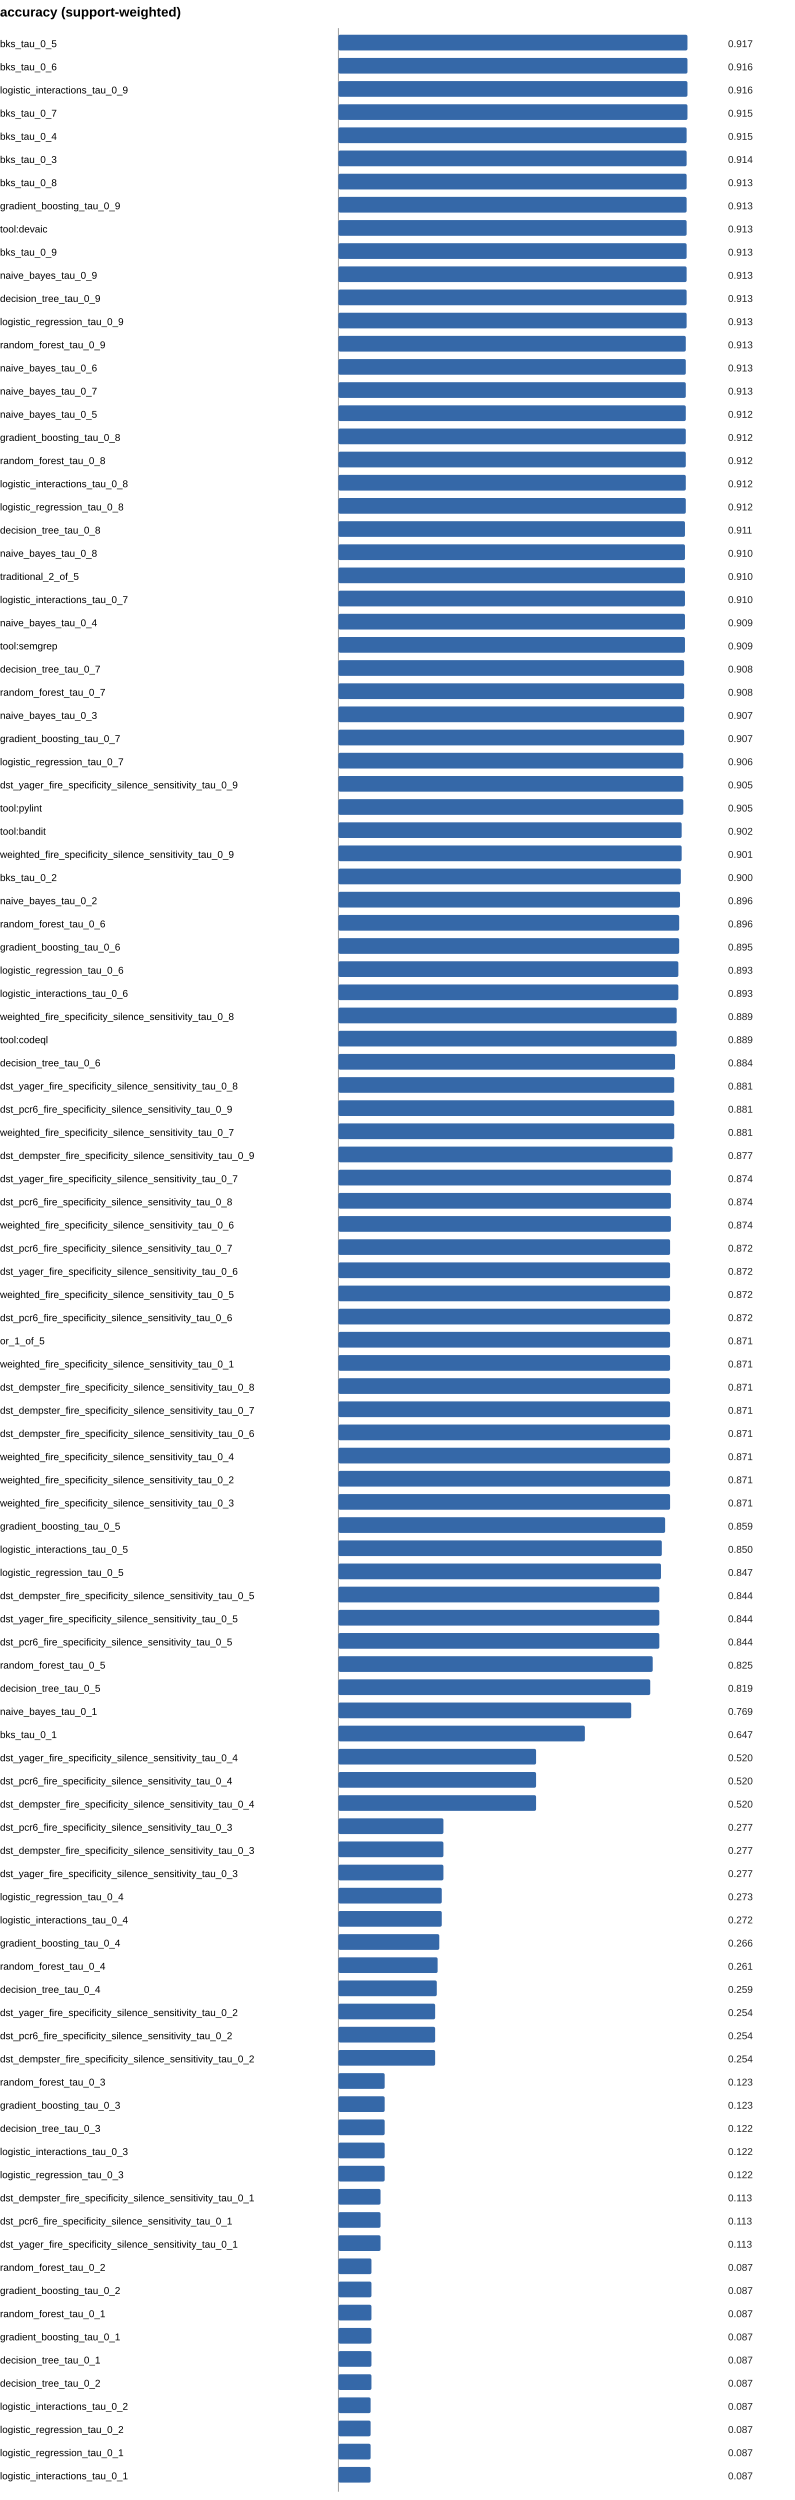
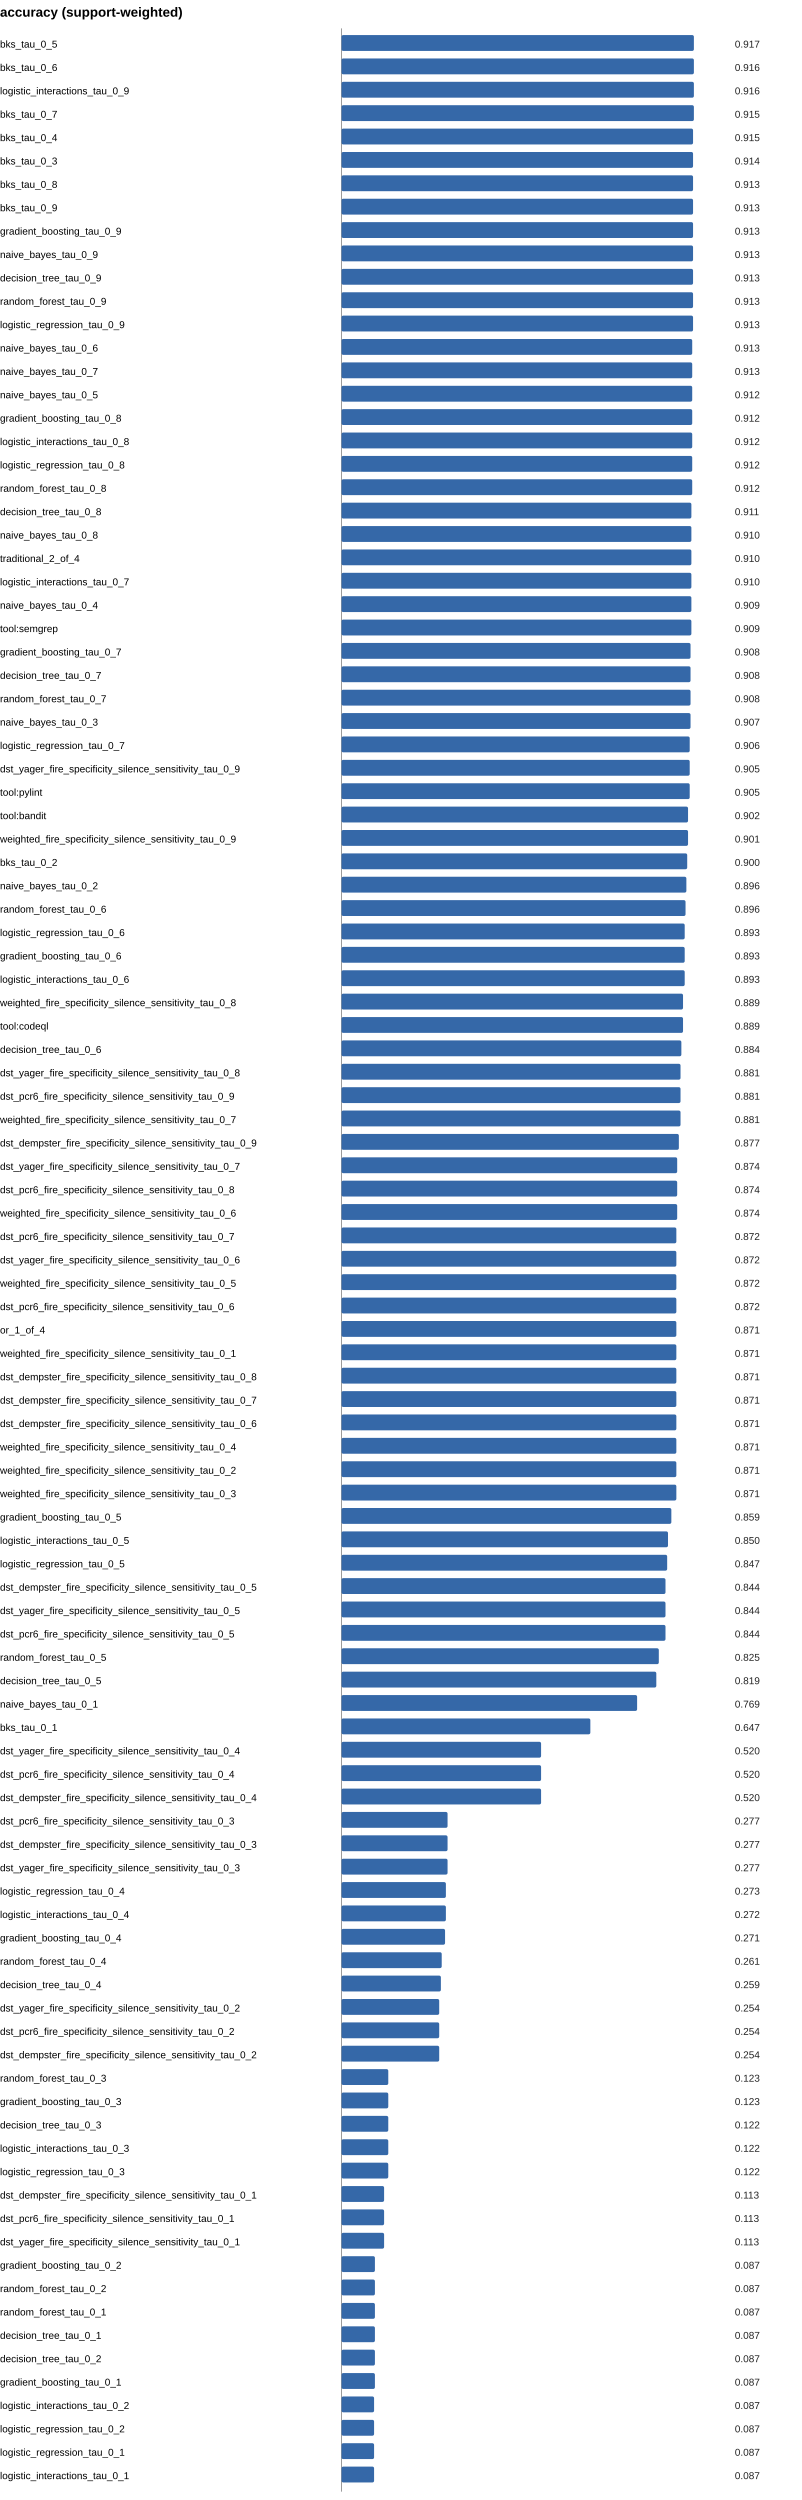
- <svg xmlns="http://www.w3.org/2000/svg" width="960" height="3022" viewBox="0 0 960 3022">
+ <svg xmlns="http://www.w3.org/2000/svg" width="960" height="2994" viewBox="0 0 960 2994">
  <style>text{font-family:Arial,sans-serif;font-size:12px}.t{font-size:16px;font-weight:700}.ax{stroke:#888;stroke-width:1}.bar{fill:#3568a8}.v{fill:#222}</style>
  <text class="t" x="0" y="20">accuracy (support-weighted)</text>
-   <line class="ax" x1="409" y1="34" x2="409" y2="3012" />
+   <line class="ax" x1="409" y1="34" x2="409" y2="2984" />
  <text x="0" y="57">bks_tau_0_5</text>
  <rect class="bar" x="409" y="42" width="422" height="19" rx="2" />
  <text class="v" x="880" y="57">0.917</text>
  <text x="0" y="85">bks_tau_0_6</text>
  <rect class="bar" x="409" y="70" width="422" height="19" rx="2" />
  <text class="v" x="880" y="85">0.916</text>
  <text x="0" y="113">logistic_interactions_tau_0_9</text>
  <rect class="bar" x="409" y="98" width="422" height="19" rx="2" />
  <text class="v" x="880" y="113">0.916</text>
  <text x="0" y="141">bks_tau_0_7</text>
  <rect class="bar" x="409" y="126" width="422" height="19" rx="2" />
  <text class="v" x="880" y="141">0.915</text>
  <text x="0" y="169">bks_tau_0_4</text>
  <rect class="bar" x="409" y="154" width="421" height="19" rx="2" />
  <text class="v" x="880" y="169">0.915</text>
  <text x="0" y="197">bks_tau_0_3</text>
  <rect class="bar" x="409" y="182" width="421" height="19" rx="2" />
  <text class="v" x="880" y="197">0.914</text>
  <text x="0" y="225">bks_tau_0_8</text>
  <rect class="bar" x="409" y="210" width="421" height="19" rx="2" />
  <text class="v" x="880" y="225">0.913</text>
-   <text x="0" y="253">gradient_boosting_tau_0_9</text>
+   <text x="0" y="253">bks_tau_0_9</text>
  <rect class="bar" x="409" y="238" width="421" height="19" rx="2" />
  <text class="v" x="880" y="253">0.913</text>
-   <text x="0" y="281">tool:devaic</text>
+   <text x="0" y="281">gradient_boosting_tau_0_9</text>
  <rect class="bar" x="409" y="266" width="421" height="19" rx="2" />
  <text class="v" x="880" y="281">0.913</text>
-   <text x="0" y="309">bks_tau_0_9</text>
+   <text x="0" y="309">naive_bayes_tau_0_9</text>
  <rect class="bar" x="409" y="294" width="421" height="19" rx="2" />
  <text class="v" x="880" y="309">0.913</text>
-   <text x="0" y="337">naive_bayes_tau_0_9</text>
+   <text x="0" y="337">decision_tree_tau_0_9</text>
  <rect class="bar" x="409" y="322" width="421" height="19" rx="2" />
  <text class="v" x="880" y="337">0.913</text>
-   <text x="0" y="365">decision_tree_tau_0_9</text>
+   <text x="0" y="365">random_forest_tau_0_9</text>
  <rect class="bar" x="409" y="350" width="421" height="19" rx="2" />
  <text class="v" x="880" y="365">0.913</text>
  <text x="0" y="393">logistic_regression_tau_0_9</text>
  <rect class="bar" x="409" y="378" width="421" height="19" rx="2" />
  <text class="v" x="880" y="393">0.913</text>
-   <text x="0" y="421">random_forest_tau_0_9</text>
+   <text x="0" y="421">naive_bayes_tau_0_6</text>
  <rect class="bar" x="409" y="406" width="420" height="19" rx="2" />
  <text class="v" x="880" y="421">0.913</text>
-   <text x="0" y="449">naive_bayes_tau_0_6</text>
+   <text x="0" y="449">naive_bayes_tau_0_7</text>
  <rect class="bar" x="409" y="434" width="420" height="19" rx="2" />
  <text class="v" x="880" y="449">0.913</text>
-   <text x="0" y="477">naive_bayes_tau_0_7</text>
+   <text x="0" y="477">naive_bayes_tau_0_5</text>
  <rect class="bar" x="409" y="462" width="420" height="19" rx="2" />
-   <text class="v" x="880" y="477">0.913</text>
-   <text x="0" y="505">naive_bayes_tau_0_5</text>
+   <text class="v" x="880" y="477">0.912</text>
+   <text x="0" y="505">gradient_boosting_tau_0_8</text>
  <rect class="bar" x="409" y="490" width="420" height="19" rx="2" />
  <text class="v" x="880" y="505">0.912</text>
-   <text x="0" y="533">gradient_boosting_tau_0_8</text>
+   <text x="0" y="533">logistic_interactions_tau_0_8</text>
  <rect class="bar" x="409" y="518" width="420" height="19" rx="2" />
  <text class="v" x="880" y="533">0.912</text>
-   <text x="0" y="561">random_forest_tau_0_8</text>
+   <text x="0" y="561">logistic_regression_tau_0_8</text>
  <rect class="bar" x="409" y="546" width="420" height="19" rx="2" />
  <text class="v" x="880" y="561">0.912</text>
-   <text x="0" y="589">logistic_interactions_tau_0_8</text>
+   <text x="0" y="589">random_forest_tau_0_8</text>
  <rect class="bar" x="409" y="574" width="420" height="19" rx="2" />
  <text class="v" x="880" y="589">0.912</text>
-   <text x="0" y="617">logistic_regression_tau_0_8</text>
-   <rect class="bar" x="409" y="602" width="420" height="19" rx="2" />
-   <text class="v" x="880" y="617">0.912</text>
-   <text x="0" y="645">decision_tree_tau_0_8</text>
+   <text x="0" y="617">decision_tree_tau_0_8</text>
+   <rect class="bar" x="409" y="602" width="419" height="19" rx="2" />
+   <text class="v" x="880" y="617">0.911</text>
+   <text x="0" y="645">naive_bayes_tau_0_8</text>
  <rect class="bar" x="409" y="630" width="419" height="19" rx="2" />
-   <text class="v" x="880" y="645">0.911</text>
-   <text x="0" y="673">naive_bayes_tau_0_8</text>
+   <text class="v" x="880" y="645">0.910</text>
+   <text x="0" y="673">traditional_2_of_4</text>
  <rect class="bar" x="409" y="658" width="419" height="19" rx="2" />
  <text class="v" x="880" y="673">0.910</text>
-   <text x="0" y="701">traditional_2_of_5</text>
+   <text x="0" y="701">logistic_interactions_tau_0_7</text>
  <rect class="bar" x="409" y="686" width="419" height="19" rx="2" />
  <text class="v" x="880" y="701">0.910</text>
-   <text x="0" y="729">logistic_interactions_tau_0_7</text>
+   <text x="0" y="729">naive_bayes_tau_0_4</text>
  <rect class="bar" x="409" y="714" width="419" height="19" rx="2" />
-   <text class="v" x="880" y="729">0.910</text>
-   <text x="0" y="757">naive_bayes_tau_0_4</text>
+   <text class="v" x="880" y="729">0.909</text>
+   <text x="0" y="757">tool:semgrep</text>
  <rect class="bar" x="409" y="742" width="419" height="19" rx="2" />
  <text class="v" x="880" y="757">0.909</text>
-   <text x="0" y="785">tool:semgrep</text>
-   <rect class="bar" x="409" y="770" width="419" height="19" rx="2" />
-   <text class="v" x="880" y="785">0.909</text>
+   <text x="0" y="785">gradient_boosting_tau_0_7</text>
+   <rect class="bar" x="409" y="770" width="418" height="19" rx="2" />
+   <text class="v" x="880" y="785">0.908</text>
  <text x="0" y="813">decision_tree_tau_0_7</text>
  <rect class="bar" x="409" y="798" width="418" height="19" rx="2" />
  <text class="v" x="880" y="813">0.908</text>
  <text x="0" y="841">random_forest_tau_0_7</text>
  <rect class="bar" x="409" y="826" width="418" height="19" rx="2" />
  <text class="v" x="880" y="841">0.908</text>
  <text x="0" y="869">naive_bayes_tau_0_3</text>
  <rect class="bar" x="409" y="854" width="418" height="19" rx="2" />
  <text class="v" x="880" y="869">0.907</text>
-   <text x="0" y="897">gradient_boosting_tau_0_7</text>
-   <rect class="bar" x="409" y="882" width="418" height="19" rx="2" />
-   <text class="v" x="880" y="897">0.907</text>
-   <text x="0" y="925">logistic_regression_tau_0_7</text>
+   <text x="0" y="897">logistic_regression_tau_0_7</text>
+   <rect class="bar" x="409" y="882" width="417" height="19" rx="2" />
+   <text class="v" x="880" y="897">0.906</text>
+   <text x="0" y="925">dst_yager_fire_specificity_silence_sensitivity_tau_0_9</text>
  <rect class="bar" x="409" y="910" width="417" height="19" rx="2" />
-   <text class="v" x="880" y="925">0.906</text>
-   <text x="0" y="953">dst_yager_fire_specificity_silence_sensitivity_tau_0_9</text>
+   <text class="v" x="880" y="925">0.905</text>
+   <text x="0" y="953">tool:pylint</text>
  <rect class="bar" x="409" y="938" width="417" height="19" rx="2" />
  <text class="v" x="880" y="953">0.905</text>
-   <text x="0" y="981">tool:pylint</text>
-   <rect class="bar" x="409" y="966" width="417" height="19" rx="2" />
-   <text class="v" x="880" y="981">0.905</text>
-   <text x="0" y="1009">tool:bandit</text>
+   <text x="0" y="981">tool:bandit</text>
+   <rect class="bar" x="409" y="966" width="415" height="19" rx="2" />
+   <text class="v" x="880" y="981">0.902</text>
+   <text x="0" y="1009">weighted_fire_specificity_silence_sensitivity_tau_0_9</text>
  <rect class="bar" x="409" y="994" width="415" height="19" rx="2" />
-   <text class="v" x="880" y="1009">0.902</text>
-   <text x="0" y="1037">weighted_fire_specificity_silence_sensitivity_tau_0_9</text>
-   <rect class="bar" x="409" y="1022" width="415" height="19" rx="2" />
-   <text class="v" x="880" y="1037">0.901</text>
-   <text x="0" y="1065">bks_tau_0_2</text>
-   <rect class="bar" x="409" y="1050" width="414" height="19" rx="2" />
-   <text class="v" x="880" y="1065">0.900</text>
-   <text x="0" y="1093">naive_bayes_tau_0_2</text>
-   <rect class="bar" x="409" y="1078" width="413" height="19" rx="2" />
+   <text class="v" x="880" y="1009">0.901</text>
+   <text x="0" y="1037">bks_tau_0_2</text>
+   <rect class="bar" x="409" y="1022" width="414" height="19" rx="2" />
+   <text class="v" x="880" y="1037">0.900</text>
+   <text x="0" y="1065">naive_bayes_tau_0_2</text>
+   <rect class="bar" x="409" y="1050" width="413" height="19" rx="2" />
+   <text class="v" x="880" y="1065">0.896</text>
+   <text x="0" y="1093">random_forest_tau_0_6</text>
+   <rect class="bar" x="409" y="1078" width="412" height="19" rx="2" />
  <text class="v" x="880" y="1093">0.896</text>
-   <text x="0" y="1121">random_forest_tau_0_6</text>
-   <rect class="bar" x="409" y="1106" width="412" height="19" rx="2" />
-   <text class="v" x="880" y="1121">0.896</text>
+   <text x="0" y="1121">logistic_regression_tau_0_6</text>
+   <rect class="bar" x="409" y="1106" width="411" height="19" rx="2" />
+   <text class="v" x="880" y="1121">0.893</text>
  <text x="0" y="1149">gradient_boosting_tau_0_6</text>
-   <rect class="bar" x="409" y="1134" width="412" height="19" rx="2" />
-   <text class="v" x="880" y="1149">0.895</text>
-   <text x="0" y="1177">logistic_regression_tau_0_6</text>
+   <rect class="bar" x="409" y="1134" width="411" height="19" rx="2" />
+   <text class="v" x="880" y="1149">0.893</text>
+   <text x="0" y="1177">logistic_interactions_tau_0_6</text>
  <rect class="bar" x="409" y="1162" width="411" height="19" rx="2" />
  <text class="v" x="880" y="1177">0.893</text>
-   <text x="0" y="1205">logistic_interactions_tau_0_6</text>
-   <rect class="bar" x="409" y="1190" width="411" height="19" rx="2" />
-   <text class="v" x="880" y="1205">0.893</text>
-   <text x="0" y="1233">weighted_fire_specificity_silence_sensitivity_tau_0_8</text>
+   <text x="0" y="1205">weighted_fire_specificity_silence_sensitivity_tau_0_8</text>
+   <rect class="bar" x="409" y="1190" width="409" height="19" rx="2" />
+   <text class="v" x="880" y="1205">0.889</text>
+   <text x="0" y="1233">tool:codeql</text>
  <rect class="bar" x="409" y="1218" width="409" height="19" rx="2" />
  <text class="v" x="880" y="1233">0.889</text>
-   <text x="0" y="1261">tool:codeql</text>
-   <rect class="bar" x="409" y="1246" width="409" height="19" rx="2" />
-   <text class="v" x="880" y="1261">0.889</text>
-   <text x="0" y="1289">decision_tree_tau_0_6</text>
-   <rect class="bar" x="409" y="1274" width="407" height="19" rx="2" />
-   <text class="v" x="880" y="1289">0.884</text>
-   <text x="0" y="1317">dst_yager_fire_specificity_silence_sensitivity_tau_0_8</text>
+   <text x="0" y="1261">decision_tree_tau_0_6</text>
+   <rect class="bar" x="409" y="1246" width="407" height="19" rx="2" />
+   <text class="v" x="880" y="1261">0.884</text>
+   <text x="0" y="1289">dst_yager_fire_specificity_silence_sensitivity_tau_0_8</text>
+   <rect class="bar" x="409" y="1274" width="406" height="19" rx="2" />
+   <text class="v" x="880" y="1289">0.881</text>
+   <text x="0" y="1317">dst_pcr6_fire_specificity_silence_sensitivity_tau_0_9</text>
  <rect class="bar" x="409" y="1302" width="406" height="19" rx="2" />
  <text class="v" x="880" y="1317">0.881</text>
-   <text x="0" y="1345">dst_pcr6_fire_specificity_silence_sensitivity_tau_0_9</text>
+   <text x="0" y="1345">weighted_fire_specificity_silence_sensitivity_tau_0_7</text>
  <rect class="bar" x="409" y="1330" width="406" height="19" rx="2" />
  <text class="v" x="880" y="1345">0.881</text>
-   <text x="0" y="1373">weighted_fire_specificity_silence_sensitivity_tau_0_7</text>
-   <rect class="bar" x="409" y="1358" width="406" height="19" rx="2" />
-   <text class="v" x="880" y="1373">0.881</text>
-   <text x="0" y="1401">dst_dempster_fire_specificity_silence_sensitivity_tau_0_9</text>
-   <rect class="bar" x="409" y="1386" width="404" height="19" rx="2" />
-   <text class="v" x="880" y="1401">0.877</text>
-   <text x="0" y="1429">dst_yager_fire_specificity_silence_sensitivity_tau_0_7</text>
+   <text x="0" y="1373">dst_dempster_fire_specificity_silence_sensitivity_tau_0_9</text>
+   <rect class="bar" x="409" y="1358" width="404" height="19" rx="2" />
+   <text class="v" x="880" y="1373">0.877</text>
+   <text x="0" y="1401">dst_yager_fire_specificity_silence_sensitivity_tau_0_7</text>
+   <rect class="bar" x="409" y="1386" width="402" height="19" rx="2" />
+   <text class="v" x="880" y="1401">0.874</text>
+   <text x="0" y="1429">dst_pcr6_fire_specificity_silence_sensitivity_tau_0_8</text>
  <rect class="bar" x="409" y="1414" width="402" height="19" rx="2" />
  <text class="v" x="880" y="1429">0.874</text>
-   <text x="0" y="1457">dst_pcr6_fire_specificity_silence_sensitivity_tau_0_8</text>
+   <text x="0" y="1457">weighted_fire_specificity_silence_sensitivity_tau_0_6</text>
  <rect class="bar" x="409" y="1442" width="402" height="19" rx="2" />
  <text class="v" x="880" y="1457">0.874</text>
-   <text x="0" y="1485">weighted_fire_specificity_silence_sensitivity_tau_0_6</text>
-   <rect class="bar" x="409" y="1470" width="402" height="19" rx="2" />
-   <text class="v" x="880" y="1485">0.874</text>
-   <text x="0" y="1513">dst_pcr6_fire_specificity_silence_sensitivity_tau_0_7</text>
+   <text x="0" y="1485">dst_pcr6_fire_specificity_silence_sensitivity_tau_0_7</text>
+   <rect class="bar" x="409" y="1470" width="401" height="19" rx="2" />
+   <text class="v" x="880" y="1485">0.872</text>
+   <text x="0" y="1513">dst_yager_fire_specificity_silence_sensitivity_tau_0_6</text>
  <rect class="bar" x="409" y="1498" width="401" height="19" rx="2" />
  <text class="v" x="880" y="1513">0.872</text>
-   <text x="0" y="1541">dst_yager_fire_specificity_silence_sensitivity_tau_0_6</text>
+   <text x="0" y="1541">weighted_fire_specificity_silence_sensitivity_tau_0_5</text>
  <rect class="bar" x="409" y="1526" width="401" height="19" rx="2" />
  <text class="v" x="880" y="1541">0.872</text>
-   <text x="0" y="1569">weighted_fire_specificity_silence_sensitivity_tau_0_5</text>
+   <text x="0" y="1569">dst_pcr6_fire_specificity_silence_sensitivity_tau_0_6</text>
  <rect class="bar" x="409" y="1554" width="401" height="19" rx="2" />
  <text class="v" x="880" y="1569">0.872</text>
-   <text x="0" y="1597">dst_pcr6_fire_specificity_silence_sensitivity_tau_0_6</text>
+   <text x="0" y="1597">or_1_of_4</text>
  <rect class="bar" x="409" y="1582" width="401" height="19" rx="2" />
-   <text class="v" x="880" y="1597">0.872</text>
-   <text x="0" y="1625">or_1_of_5</text>
+   <text class="v" x="880" y="1597">0.871</text>
+   <text x="0" y="1625">weighted_fire_specificity_silence_sensitivity_tau_0_1</text>
  <rect class="bar" x="409" y="1610" width="401" height="19" rx="2" />
  <text class="v" x="880" y="1625">0.871</text>
-   <text x="0" y="1653">weighted_fire_specificity_silence_sensitivity_tau_0_1</text>
+   <text x="0" y="1653">dst_dempster_fire_specificity_silence_sensitivity_tau_0_8</text>
  <rect class="bar" x="409" y="1638" width="401" height="19" rx="2" />
  <text class="v" x="880" y="1653">0.871</text>
-   <text x="0" y="1681">dst_dempster_fire_specificity_silence_sensitivity_tau_0_8</text>
+   <text x="0" y="1681">dst_dempster_fire_specificity_silence_sensitivity_tau_0_7</text>
  <rect class="bar" x="409" y="1666" width="401" height="19" rx="2" />
  <text class="v" x="880" y="1681">0.871</text>
-   <text x="0" y="1709">dst_dempster_fire_specificity_silence_sensitivity_tau_0_7</text>
+   <text x="0" y="1709">dst_dempster_fire_specificity_silence_sensitivity_tau_0_6</text>
  <rect class="bar" x="409" y="1694" width="401" height="19" rx="2" />
  <text class="v" x="880" y="1709">0.871</text>
-   <text x="0" y="1737">dst_dempster_fire_specificity_silence_sensitivity_tau_0_6</text>
+   <text x="0" y="1737">weighted_fire_specificity_silence_sensitivity_tau_0_4</text>
  <rect class="bar" x="409" y="1722" width="401" height="19" rx="2" />
  <text class="v" x="880" y="1737">0.871</text>
-   <text x="0" y="1765">weighted_fire_specificity_silence_sensitivity_tau_0_4</text>
+   <text x="0" y="1765">weighted_fire_specificity_silence_sensitivity_tau_0_2</text>
  <rect class="bar" x="409" y="1750" width="401" height="19" rx="2" />
  <text class="v" x="880" y="1765">0.871</text>
-   <text x="0" y="1793">weighted_fire_specificity_silence_sensitivity_tau_0_2</text>
+   <text x="0" y="1793">weighted_fire_specificity_silence_sensitivity_tau_0_3</text>
  <rect class="bar" x="409" y="1778" width="401" height="19" rx="2" />
  <text class="v" x="880" y="1793">0.871</text>
-   <text x="0" y="1821">weighted_fire_specificity_silence_sensitivity_tau_0_3</text>
-   <rect class="bar" x="409" y="1806" width="401" height="19" rx="2" />
-   <text class="v" x="880" y="1821">0.871</text>
-   <text x="0" y="1849">gradient_boosting_tau_0_5</text>
-   <rect class="bar" x="409" y="1834" width="395" height="19" rx="2" />
-   <text class="v" x="880" y="1849">0.859</text>
-   <text x="0" y="1877">logistic_interactions_tau_0_5</text>
-   <rect class="bar" x="409" y="1862" width="391" height="19" rx="2" />
-   <text class="v" x="880" y="1877">0.850</text>
-   <text x="0" y="1905">logistic_regression_tau_0_5</text>
-   <rect class="bar" x="409" y="1890" width="390" height="19" rx="2" />
-   <text class="v" x="880" y="1905">0.847</text>
-   <text x="0" y="1933">dst_dempster_fire_specificity_silence_sensitivity_tau_0_5</text>
+   <text x="0" y="1821">gradient_boosting_tau_0_5</text>
+   <rect class="bar" x="409" y="1806" width="395" height="19" rx="2" />
+   <text class="v" x="880" y="1821">0.859</text>
+   <text x="0" y="1849">logistic_interactions_tau_0_5</text>
+   <rect class="bar" x="409" y="1834" width="391" height="19" rx="2" />
+   <text class="v" x="880" y="1849">0.850</text>
+   <text x="0" y="1877">logistic_regression_tau_0_5</text>
+   <rect class="bar" x="409" y="1862" width="390" height="19" rx="2" />
+   <text class="v" x="880" y="1877">0.847</text>
+   <text x="0" y="1905">dst_dempster_fire_specificity_silence_sensitivity_tau_0_5</text>
+   <rect class="bar" x="409" y="1890" width="388" height="19" rx="2" />
+   <text class="v" x="880" y="1905">0.844</text>
+   <text x="0" y="1933">dst_yager_fire_specificity_silence_sensitivity_tau_0_5</text>
  <rect class="bar" x="409" y="1918" width="388" height="19" rx="2" />
  <text class="v" x="880" y="1933">0.844</text>
-   <text x="0" y="1961">dst_yager_fire_specificity_silence_sensitivity_tau_0_5</text>
+   <text x="0" y="1961">dst_pcr6_fire_specificity_silence_sensitivity_tau_0_5</text>
  <rect class="bar" x="409" y="1946" width="388" height="19" rx="2" />
  <text class="v" x="880" y="1961">0.844</text>
-   <text x="0" y="1989">dst_pcr6_fire_specificity_silence_sensitivity_tau_0_5</text>
-   <rect class="bar" x="409" y="1974" width="388" height="19" rx="2" />
-   <text class="v" x="880" y="1989">0.844</text>
-   <text x="0" y="2017">random_forest_tau_0_5</text>
-   <rect class="bar" x="409" y="2002" width="380" height="19" rx="2" />
-   <text class="v" x="880" y="2017">0.825</text>
-   <text x="0" y="2045">decision_tree_tau_0_5</text>
-   <rect class="bar" x="409" y="2030" width="377" height="19" rx="2" />
-   <text class="v" x="880" y="2045">0.819</text>
-   <text x="0" y="2073">naive_bayes_tau_0_1</text>
-   <rect class="bar" x="409" y="2058" width="354" height="19" rx="2" />
-   <text class="v" x="880" y="2073">0.769</text>
-   <text x="0" y="2101">bks_tau_0_1</text>
-   <rect class="bar" x="409" y="2086" width="298" height="19" rx="2" />
-   <text class="v" x="880" y="2101">0.647</text>
-   <text x="0" y="2129">dst_yager_fire_specificity_silence_sensitivity_tau_0_4</text>
+   <text x="0" y="1989">random_forest_tau_0_5</text>
+   <rect class="bar" x="409" y="1974" width="380" height="19" rx="2" />
+   <text class="v" x="880" y="1989">0.825</text>
+   <text x="0" y="2017">decision_tree_tau_0_5</text>
+   <rect class="bar" x="409" y="2002" width="377" height="19" rx="2" />
+   <text class="v" x="880" y="2017">0.819</text>
+   <text x="0" y="2045">naive_bayes_tau_0_1</text>
+   <rect class="bar" x="409" y="2030" width="354" height="19" rx="2" />
+   <text class="v" x="880" y="2045">0.769</text>
+   <text x="0" y="2073">bks_tau_0_1</text>
+   <rect class="bar" x="409" y="2058" width="298" height="19" rx="2" />
+   <text class="v" x="880" y="2073">0.647</text>
+   <text x="0" y="2101">dst_yager_fire_specificity_silence_sensitivity_tau_0_4</text>
+   <rect class="bar" x="409" y="2086" width="239" height="19" rx="2" />
+   <text class="v" x="880" y="2101">0.520</text>
+   <text x="0" y="2129">dst_pcr6_fire_specificity_silence_sensitivity_tau_0_4</text>
  <rect class="bar" x="409" y="2114" width="239" height="19" rx="2" />
  <text class="v" x="880" y="2129">0.520</text>
-   <text x="0" y="2157">dst_pcr6_fire_specificity_silence_sensitivity_tau_0_4</text>
+   <text x="0" y="2157">dst_dempster_fire_specificity_silence_sensitivity_tau_0_4</text>
  <rect class="bar" x="409" y="2142" width="239" height="19" rx="2" />
  <text class="v" x="880" y="2157">0.520</text>
-   <text x="0" y="2185">dst_dempster_fire_specificity_silence_sensitivity_tau_0_4</text>
-   <rect class="bar" x="409" y="2170" width="239" height="19" rx="2" />
-   <text class="v" x="880" y="2185">0.520</text>
-   <text x="0" y="2213">dst_pcr6_fire_specificity_silence_sensitivity_tau_0_3</text>
+   <text x="0" y="2185">dst_pcr6_fire_specificity_silence_sensitivity_tau_0_3</text>
+   <rect class="bar" x="409" y="2170" width="127" height="19" rx="2" />
+   <text class="v" x="880" y="2185">0.277</text>
+   <text x="0" y="2213">dst_dempster_fire_specificity_silence_sensitivity_tau_0_3</text>
  <rect class="bar" x="409" y="2198" width="127" height="19" rx="2" />
  <text class="v" x="880" y="2213">0.277</text>
-   <text x="0" y="2241">dst_dempster_fire_specificity_silence_sensitivity_tau_0_3</text>
+   <text x="0" y="2241">dst_yager_fire_specificity_silence_sensitivity_tau_0_3</text>
  <rect class="bar" x="409" y="2226" width="127" height="19" rx="2" />
  <text class="v" x="880" y="2241">0.277</text>
-   <text x="0" y="2269">dst_yager_fire_specificity_silence_sensitivity_tau_0_3</text>
-   <rect class="bar" x="409" y="2254" width="127" height="19" rx="2" />
-   <text class="v" x="880" y="2269">0.277</text>
-   <text x="0" y="2297">logistic_regression_tau_0_4</text>
+   <text x="0" y="2269">logistic_regression_tau_0_4</text>
+   <rect class="bar" x="409" y="2254" width="125" height="19" rx="2" />
+   <text class="v" x="880" y="2269">0.273</text>
+   <text x="0" y="2297">logistic_interactions_tau_0_4</text>
  <rect class="bar" x="409" y="2282" width="125" height="19" rx="2" />
-   <text class="v" x="880" y="2297">0.273</text>
-   <text x="0" y="2325">logistic_interactions_tau_0_4</text>
-   <rect class="bar" x="409" y="2310" width="125" height="19" rx="2" />
-   <text class="v" x="880" y="2325">0.272</text>
-   <text x="0" y="2353">gradient_boosting_tau_0_4</text>
-   <rect class="bar" x="409" y="2338" width="122" height="19" rx="2" />
-   <text class="v" x="880" y="2353">0.266</text>
-   <text x="0" y="2381">random_forest_tau_0_4</text>
-   <rect class="bar" x="409" y="2366" width="120" height="19" rx="2" />
-   <text class="v" x="880" y="2381">0.261</text>
-   <text x="0" y="2409">decision_tree_tau_0_4</text>
-   <rect class="bar" x="409" y="2394" width="119" height="19" rx="2" />
-   <text class="v" x="880" y="2409">0.259</text>
-   <text x="0" y="2437">dst_yager_fire_specificity_silence_sensitivity_tau_0_2</text>
+   <text class="v" x="880" y="2297">0.272</text>
+   <text x="0" y="2325">gradient_boosting_tau_0_4</text>
+   <rect class="bar" x="409" y="2310" width="124" height="19" rx="2" />
+   <text class="v" x="880" y="2325">0.271</text>
+   <text x="0" y="2353">random_forest_tau_0_4</text>
+   <rect class="bar" x="409" y="2338" width="120" height="19" rx="2" />
+   <text class="v" x="880" y="2353">0.261</text>
+   <text x="0" y="2381">decision_tree_tau_0_4</text>
+   <rect class="bar" x="409" y="2366" width="119" height="19" rx="2" />
+   <text class="v" x="880" y="2381">0.259</text>
+   <text x="0" y="2409">dst_yager_fire_specificity_silence_sensitivity_tau_0_2</text>
+   <rect class="bar" x="409" y="2394" width="117" height="19" rx="2" />
+   <text class="v" x="880" y="2409">0.254</text>
+   <text x="0" y="2437">dst_pcr6_fire_specificity_silence_sensitivity_tau_0_2</text>
  <rect class="bar" x="409" y="2422" width="117" height="19" rx="2" />
  <text class="v" x="880" y="2437">0.254</text>
-   <text x="0" y="2465">dst_pcr6_fire_specificity_silence_sensitivity_tau_0_2</text>
+   <text x="0" y="2465">dst_dempster_fire_specificity_silence_sensitivity_tau_0_2</text>
  <rect class="bar" x="409" y="2450" width="117" height="19" rx="2" />
  <text class="v" x="880" y="2465">0.254</text>
-   <text x="0" y="2493">dst_dempster_fire_specificity_silence_sensitivity_tau_0_2</text>
-   <rect class="bar" x="409" y="2478" width="117" height="19" rx="2" />
-   <text class="v" x="880" y="2493">0.254</text>
-   <text x="0" y="2521">random_forest_tau_0_3</text>
+   <text x="0" y="2493">random_forest_tau_0_3</text>
+   <rect class="bar" x="409" y="2478" width="56" height="19" rx="2" />
+   <text class="v" x="880" y="2493">0.123</text>
+   <text x="0" y="2521">gradient_boosting_tau_0_3</text>
  <rect class="bar" x="409" y="2506" width="56" height="19" rx="2" />
  <text class="v" x="880" y="2521">0.123</text>
-   <text x="0" y="2549">gradient_boosting_tau_0_3</text>
+   <text x="0" y="2549">decision_tree_tau_0_3</text>
  <rect class="bar" x="409" y="2534" width="56" height="19" rx="2" />
-   <text class="v" x="880" y="2549">0.123</text>
-   <text x="0" y="2577">decision_tree_tau_0_3</text>
+   <text class="v" x="880" y="2549">0.122</text>
+   <text x="0" y="2577">logistic_interactions_tau_0_3</text>
  <rect class="bar" x="409" y="2562" width="56" height="19" rx="2" />
  <text class="v" x="880" y="2577">0.122</text>
-   <text x="0" y="2605">logistic_interactions_tau_0_3</text>
+   <text x="0" y="2605">logistic_regression_tau_0_3</text>
  <rect class="bar" x="409" y="2590" width="56" height="19" rx="2" />
  <text class="v" x="880" y="2605">0.122</text>
-   <text x="0" y="2633">logistic_regression_tau_0_3</text>
-   <rect class="bar" x="409" y="2618" width="56" height="19" rx="2" />
-   <text class="v" x="880" y="2633">0.122</text>
-   <text x="0" y="2661">dst_dempster_fire_specificity_silence_sensitivity_tau_0_1</text>
+   <text x="0" y="2633">dst_dempster_fire_specificity_silence_sensitivity_tau_0_1</text>
+   <rect class="bar" x="409" y="2618" width="51" height="19" rx="2" />
+   <text class="v" x="880" y="2633">0.113</text>
+   <text x="0" y="2661">dst_pcr6_fire_specificity_silence_sensitivity_tau_0_1</text>
  <rect class="bar" x="409" y="2646" width="51" height="19" rx="2" />
  <text class="v" x="880" y="2661">0.113</text>
-   <text x="0" y="2689">dst_pcr6_fire_specificity_silence_sensitivity_tau_0_1</text>
+   <text x="0" y="2689">dst_yager_fire_specificity_silence_sensitivity_tau_0_1</text>
  <rect class="bar" x="409" y="2674" width="51" height="19" rx="2" />
  <text class="v" x="880" y="2689">0.113</text>
-   <text x="0" y="2717">dst_yager_fire_specificity_silence_sensitivity_tau_0_1</text>
-   <rect class="bar" x="409" y="2702" width="51" height="19" rx="2" />
-   <text class="v" x="880" y="2717">0.113</text>
+   <text x="0" y="2717">gradient_boosting_tau_0_2</text>
+   <rect class="bar" x="409" y="2702" width="40" height="19" rx="2" />
+   <text class="v" x="880" y="2717">0.087</text>
  <text x="0" y="2745">random_forest_tau_0_2</text>
  <rect class="bar" x="409" y="2730" width="40" height="19" rx="2" />
  <text class="v" x="880" y="2745">0.087</text>
-   <text x="0" y="2773">gradient_boosting_tau_0_2</text>
+   <text x="0" y="2773">random_forest_tau_0_1</text>
  <rect class="bar" x="409" y="2758" width="40" height="19" rx="2" />
  <text class="v" x="880" y="2773">0.087</text>
-   <text x="0" y="2801">random_forest_tau_0_1</text>
+   <text x="0" y="2801">decision_tree_tau_0_1</text>
  <rect class="bar" x="409" y="2786" width="40" height="19" rx="2" />
  <text class="v" x="880" y="2801">0.087</text>
-   <text x="0" y="2829">gradient_boosting_tau_0_1</text>
+   <text x="0" y="2829">decision_tree_tau_0_2</text>
  <rect class="bar" x="409" y="2814" width="40" height="19" rx="2" />
  <text class="v" x="880" y="2829">0.087</text>
-   <text x="0" y="2857">decision_tree_tau_0_1</text>
+   <text x="0" y="2857">gradient_boosting_tau_0_1</text>
  <rect class="bar" x="409" y="2842" width="40" height="19" rx="2" />
  <text class="v" x="880" y="2857">0.087</text>
-   <text x="0" y="2885">decision_tree_tau_0_2</text>
-   <rect class="bar" x="409" y="2870" width="40" height="19" rx="2" />
+   <text x="0" y="2885">logistic_interactions_tau_0_2</text>
+   <rect class="bar" x="409" y="2870" width="39" height="19" rx="2" />
  <text class="v" x="880" y="2885">0.087</text>
-   <text x="0" y="2913">logistic_interactions_tau_0_2</text>
+   <text x="0" y="2913">logistic_regression_tau_0_2</text>
  <rect class="bar" x="409" y="2898" width="39" height="19" rx="2" />
  <text class="v" x="880" y="2913">0.087</text>
-   <text x="0" y="2941">logistic_regression_tau_0_2</text>
+   <text x="0" y="2941">logistic_regression_tau_0_1</text>
  <rect class="bar" x="409" y="2926" width="39" height="19" rx="2" />
  <text class="v" x="880" y="2941">0.087</text>
-   <text x="0" y="2969">logistic_regression_tau_0_1</text>
+   <text x="0" y="2969">logistic_interactions_tau_0_1</text>
  <rect class="bar" x="409" y="2954" width="39" height="19" rx="2" />
  <text class="v" x="880" y="2969">0.087</text>
-   <text x="0" y="2997">logistic_interactions_tau_0_1</text>
-   <rect class="bar" x="409" y="2982" width="39" height="19" rx="2" />
-   <text class="v" x="880" y="2997">0.087</text>
</svg>
